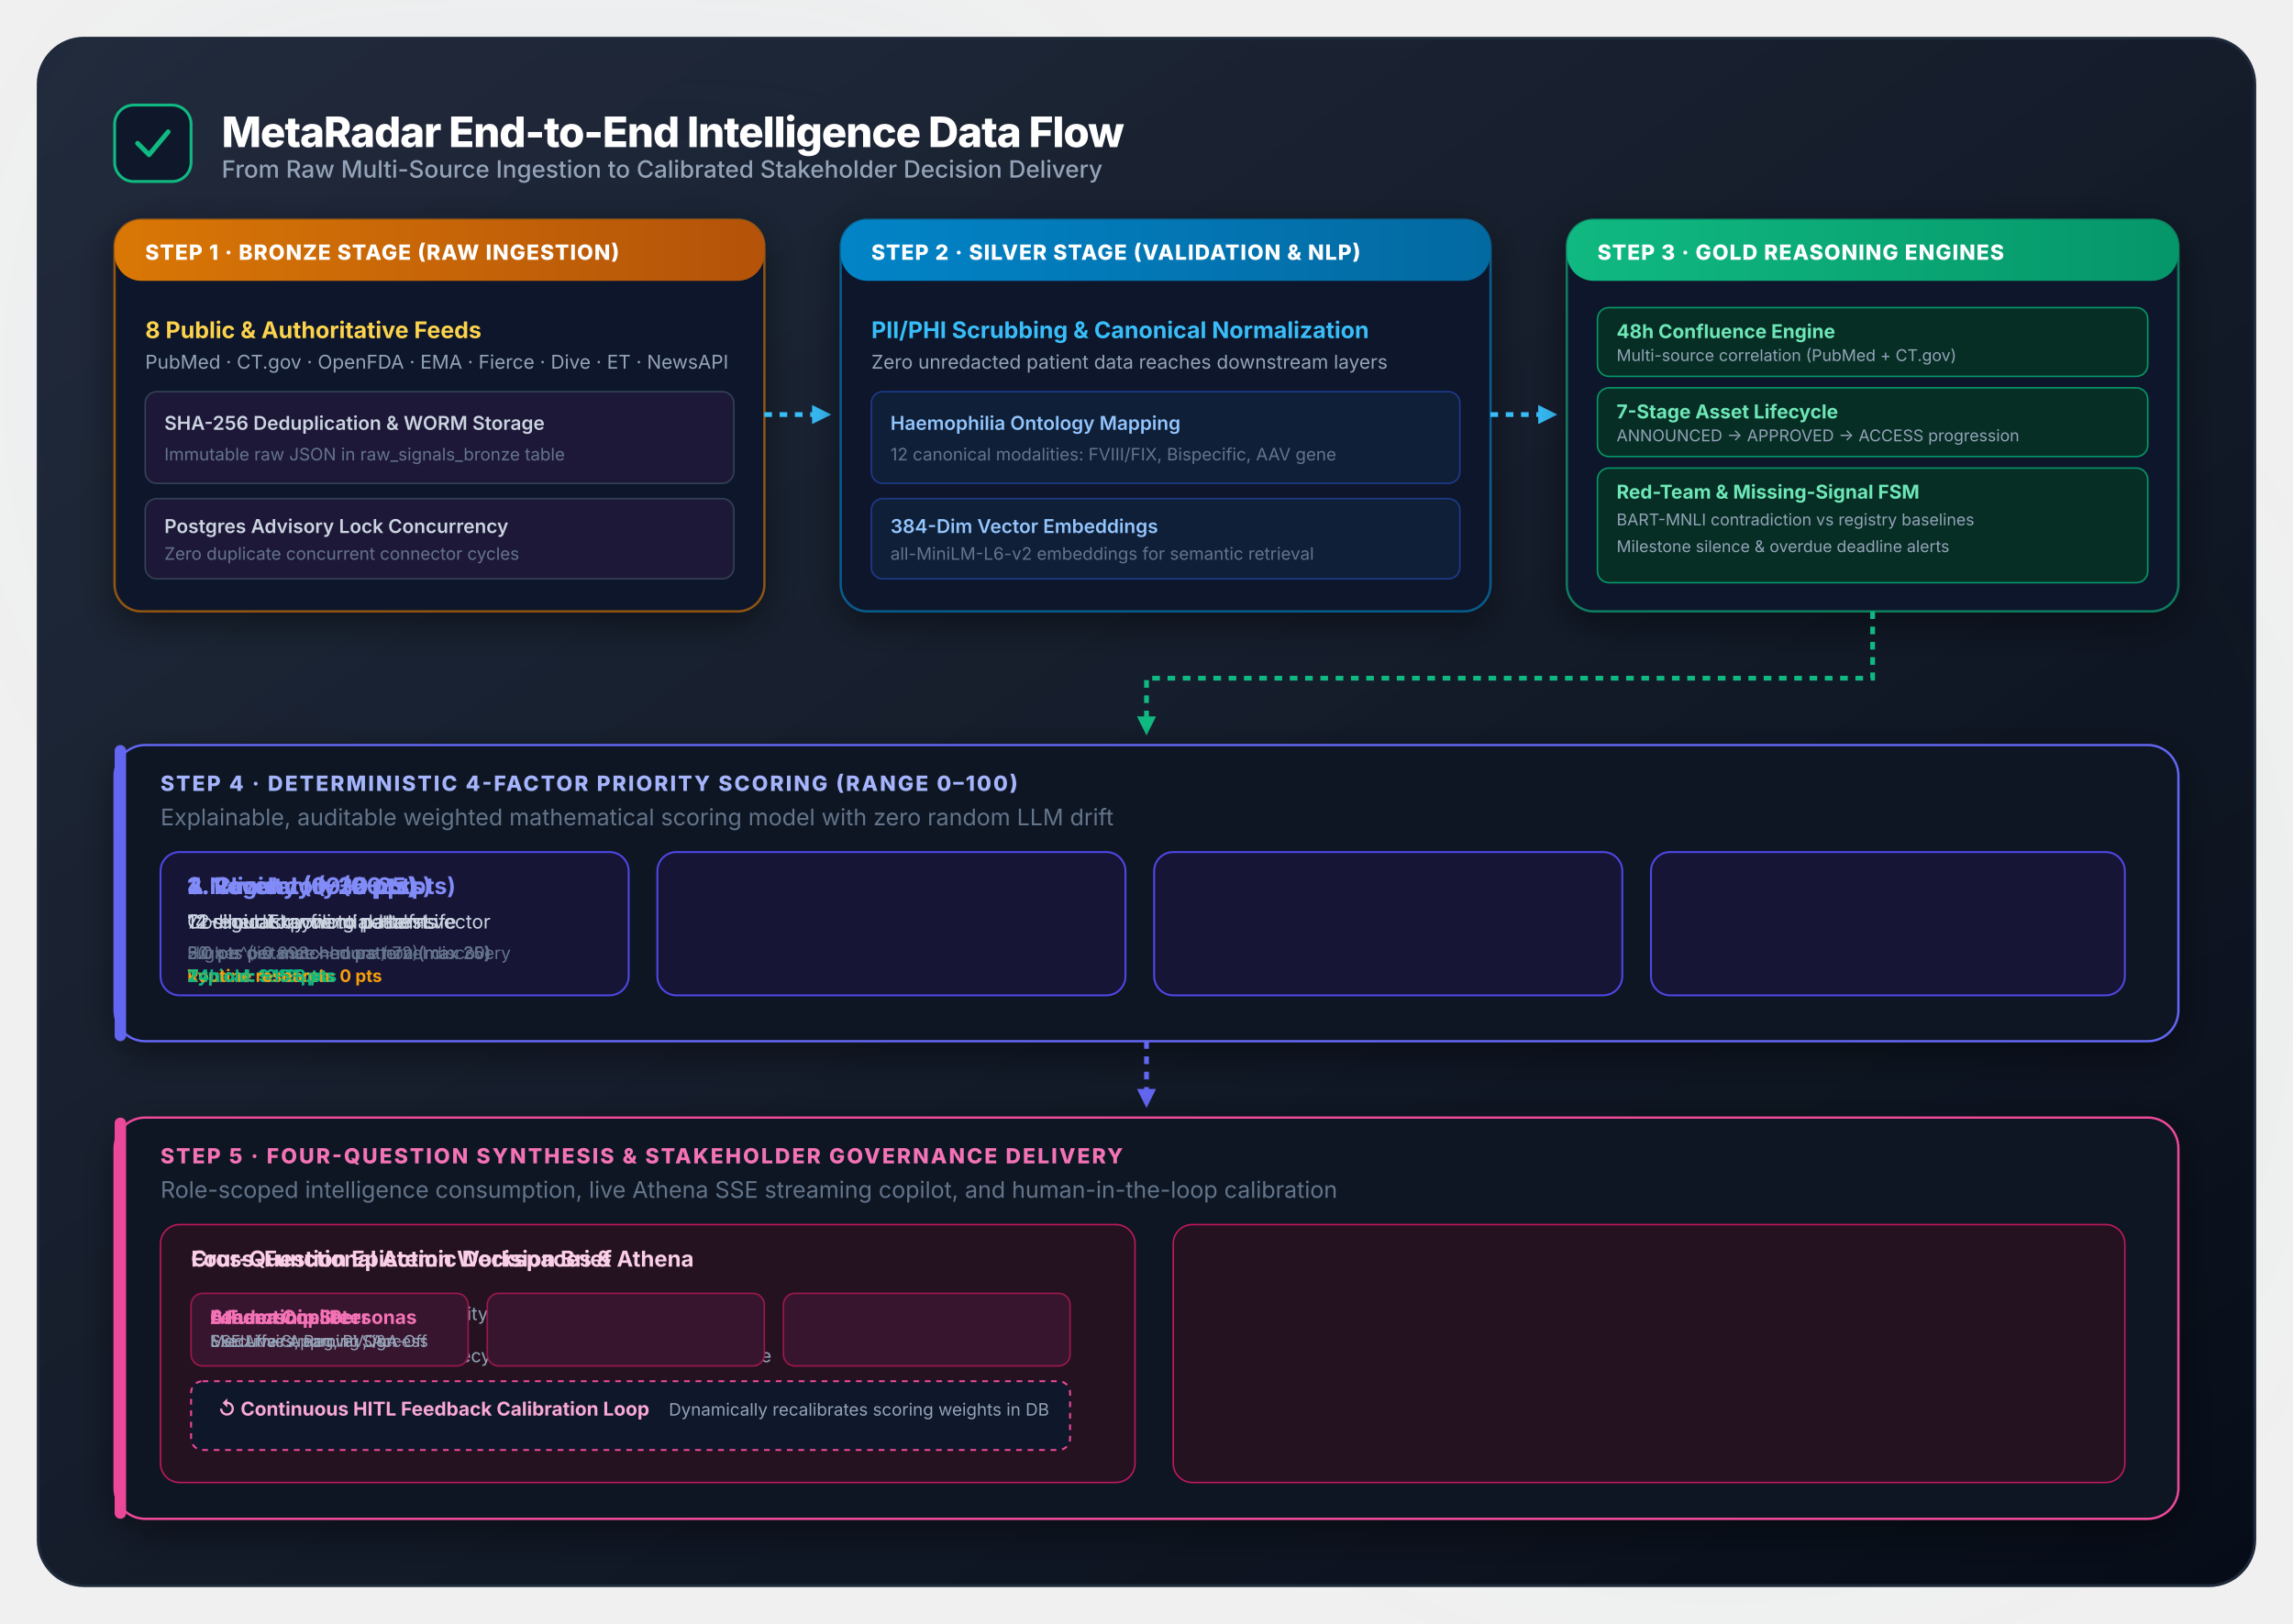
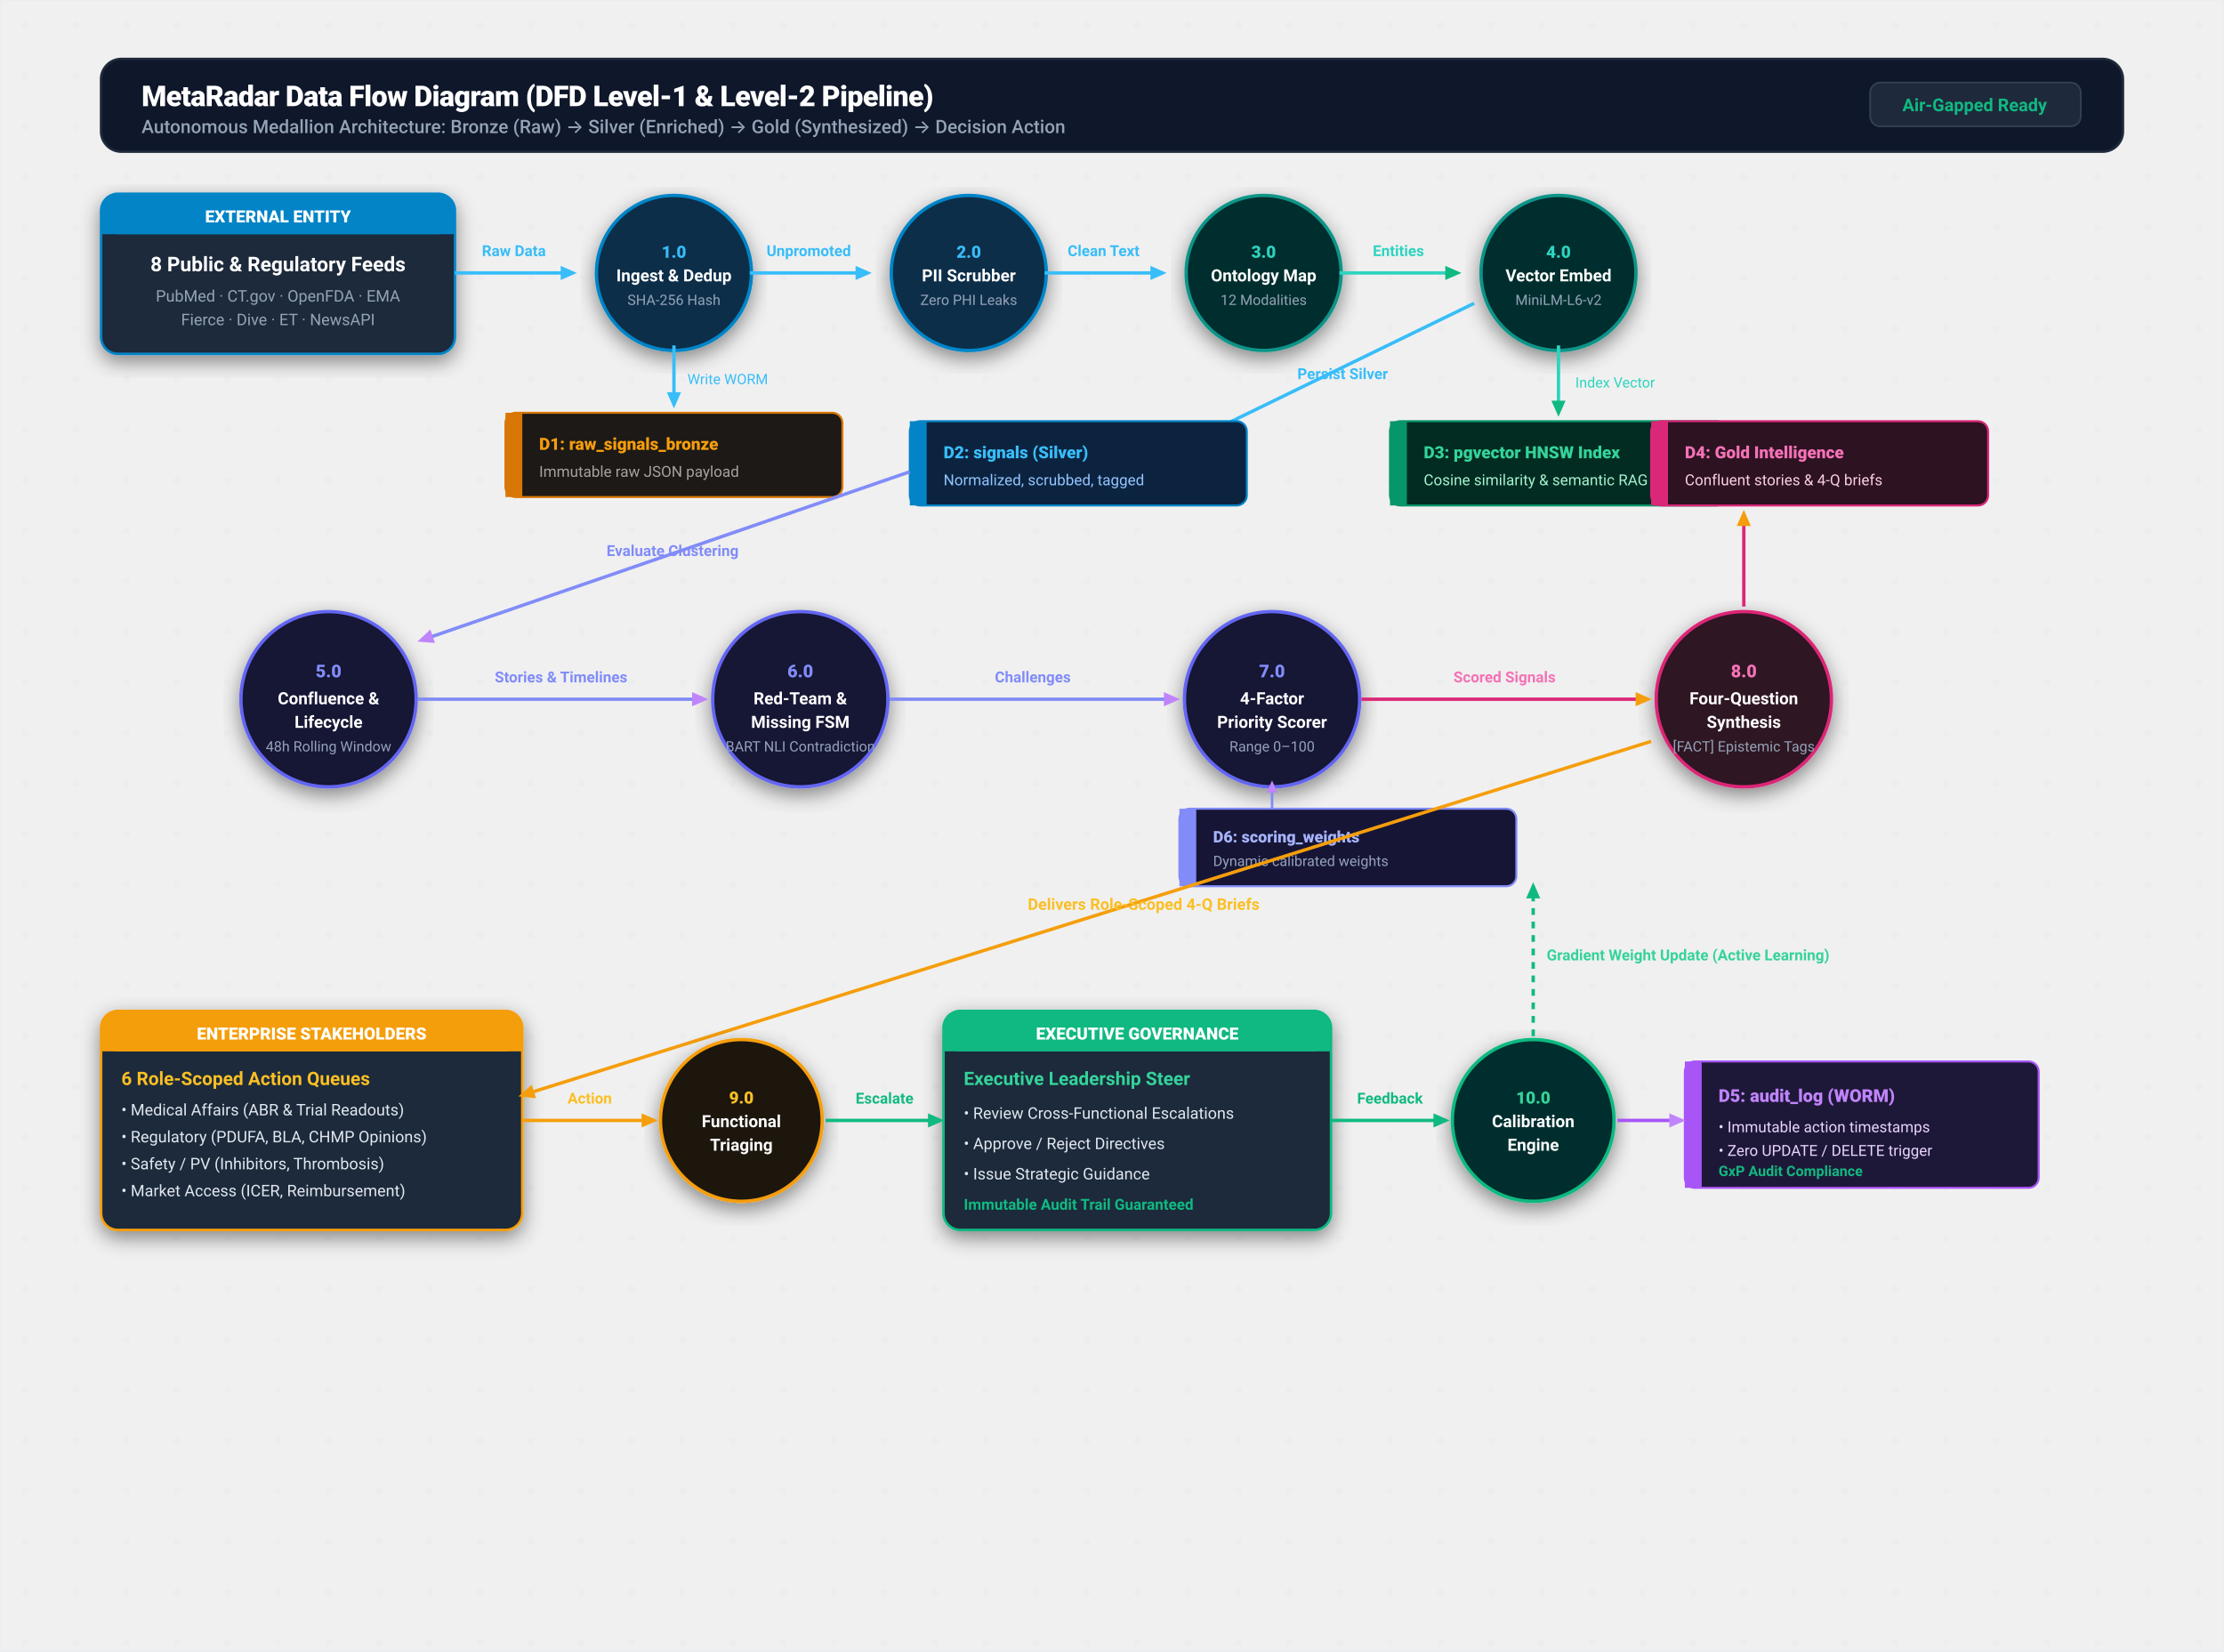
- <svg xmlns="http://www.w3.org/2000/svg" viewBox="0 0 1200 850" width="100%" height="100%" style="background:#070d18; font-family:'Plus Jakarta Sans', system-ui, -apple-system, sans-serif;">
+ <svg xmlns="http://www.w3.org/2000/svg" viewBox="0 0 1320 980" width="100%" height="100%" style="background:#090f1d; font-family:'Plus Jakarta Sans', -apple-system, BlinkMacSystemFont, 'Segoe UI', Roboto, sans-serif;">
  <defs>
-     <linearGradient id="dfBg" x1="0%" y1="0%" x2="100%" y2="100%">
-       <stop offset="0%" stop-color="#0b1528" stop-opacity="0.9" />
-       <stop offset="100%" stop-color="#070d18" stop-opacity="1" />
-     </linearGradient>
-     <linearGradient id="bronzeGrad" x1="0%" y1="0%" x2="100%" y2="0%">
-       <stop offset="0%" stop-color="#d97706" />
-       <stop offset="100%" stop-color="#b45309" />
-     </linearGradient>
-     <linearGradient id="silverGrad" x1="0%" y1="0%" x2="100%" y2="0%">
-       <stop offset="0%" stop-color="#0284c7" />
-       <stop offset="100%" stop-color="#0369a1" />
-     </linearGradient>
-     <linearGradient id="goldGrad" x1="0%" y1="0%" x2="100%" y2="0%">
-       <stop offset="0%" stop-color="#10b981" />
-       <stop offset="100%" stop-color="#059669" />
-     </linearGradient>
-     <filter id="shadow" x="-10%" y="-10%" width="120%" height="125%">
-       <feDropShadow dx="0" dy="6" stdDeviation="10" flood-color="#000000" flood-opacity="0.45" />
+     <marker id="df-arrow-blue" viewBox="0 0 10 10" refX="6" refY="5" markerWidth="6" markerHeight="6" orient="auto-start-reverse">
+       <path d="M 0 1.5 L 8 5 L 0 8.5 z" fill="#38bdf8" />
+     </marker>
+     <marker id="df-arrow-green" viewBox="0 0 10 10" refX="6" refY="5" markerWidth="6" markerHeight="6" orient="auto-start-reverse">
+       <path d="M 0 1.5 L 8 5 L 0 8.5 z" fill="#10b981" />
+     </marker>
+     <marker id="df-arrow-amber" viewBox="0 0 10 10" refX="6" refY="5" markerWidth="6" markerHeight="6" orient="auto-start-reverse">
+       <path d="M 0 1.5 L 8 5 L 0 8.5 z" fill="#f59e0b" />
+     </marker>
+     <marker id="df-arrow-purple" viewBox="0 0 10 10" refX="6" refY="5" markerWidth="6" markerHeight="6" orient="auto-start-reverse">
+       <path d="M 0 1.5 L 8 5 L 0 8.5 z" fill="#c084fc" />
+     </marker>
+     <filter id="nodeShadow" x="-10%" y="-10%" width="120%" height="125%">
+       <feDropShadow dx="0" dy="4" stdDeviation="6" flood-color="#000000" flood-opacity="0.45" />
    </filter>
  </defs>
-   <circle cx="300" cy="200" r="250" fill="#0284c7" opacity="0.04" filter="blur(60px)" />
-   <circle cx="900" cy="500" r="280" fill="#10b981" opacity="0.04" filter="blur(70px)" />
-   <rect x="20" y="20" width="1160" height="810" rx="24" fill="url(#dfBg)" stroke="#1e293b" stroke-width="1.5" />
-   <g transform="translate(60, 55)">
-     <rect x="0" y="0" width="40" height="40" rx="10" fill="#0f172a" stroke="#10b981" stroke-width="1.5" />
-     <path d="M 12 20 L 18 26 L 28 14" stroke="#10b981" stroke-width="2.5" fill="none" stroke-linecap="round" stroke-linejoin="round" />
-     <text x="56" y="22" fill="#ffffff" font-size="22" font-weight="800" letter-spacing="-0.5">MetaRadar End-to-End Intelligence Data Flow</text>
-     <text x="56" y="38" fill="#94a3b8" font-size="12.5" font-weight="500">From Raw Multi-Source Ingestion to Calibrated Stakeholder Decision Delivery</text>
+   <g opacity="0.05" stroke="#94a3b8" stroke-width="1">
+     <pattern id="dfGrid" width="30" height="30" patternUnits="userSpaceOnUse">
+       <circle cx="15" cy="15" r="1.5" fill="#94a3b8" />
+     </pattern>
+     <rect width="1320" height="980" fill="url(#dfGrid)" />
+   </g>
+   <g transform="translate(60, 35)">
+     <rect x="0" y="0" width="1200" height="55" rx="12" fill="#0f172a" stroke="#1e293b" stroke-width="1.5" />
+     <text x="24" y="28" fill="#ffffff" font-size="17" font-weight="800" letter-spacing="-0.3">MetaRadar Data Flow Diagram (DFD Level-1 &amp; Level-2 Pipeline)</text>
+     <text x="24" y="44" fill="#94a3b8" font-size="11" font-weight="500">Autonomous Medallion Architecture: Bronze (Raw) → Silver (Enriched) → Gold (Synthesized) → Decision Action</text>
+     <rect x="1050" y="14" width="125" height="26" rx="6" fill="#1e293b" stroke="#334155" />
+     <text x="1112" y="31" fill="#10b981" font-size="10.5" font-weight="700" text-anchor="middle">Air-Gapped Ready</text>
  </g>
  <g transform="translate(60, 115)">
-     <rect x="0" y="0" width="340" height="205" rx="14" fill="#0f172a" stroke="#d97706" stroke-width="1.2" stroke-opacity="0.6" filter="url(#shadow)" />
-     <rect x="0" y="0" width="340" height="32" rx="14" fill="url(#bronzeGrad)" />
-     <text x="16" y="21" fill="#ffffff" font-size="11" font-weight="800" letter-spacing="0.5">STEP 1 · BRONZE STAGE (RAW INGESTION)</text>
-     <g transform="translate(16, 46)">
-       <text x="0" y="16" fill="#fcd34d" font-size="12" font-weight="700">8 Public &amp; Authoritative Feeds</text>
-       <text x="0" y="32" fill="#94a3b8" font-size="10">PubMed · CT.gov · OpenFDA · EMA · Fierce · Dive · ET · NewsAPI</text>
-       <rect x="0" y="44" width="308" height="48" rx="6" fill="#1e1838" stroke="#334155" stroke-width="0.8" />
-       <text x="10" y="64" fill="#cbd5e1" font-size="10" font-weight="600">SHA-256 Deduplication &amp; WORM Storage</text>
-       <text x="10" y="80" fill="#64748b" font-size="9">Immutable raw JSON in raw_signals_bronze table</text>
-       <rect x="0" y="100" width="308" height="42" rx="6" fill="#1e1838" stroke="#334155" stroke-width="0.8" />
-       <text x="10" y="118" fill="#cbd5e1" font-size="10" font-weight="600">Postgres Advisory Lock Concurrency</text>
-       <text x="10" y="132" fill="#64748b" font-size="9">Zero duplicate concurrent connector cycles</text>
-     </g>
-   </g>
-   <path d="M 400 217 L 430 217" stroke="#38bdf8" stroke-width="2.5" stroke-dasharray="4 4" />
-   <polygon points="435,217 425,212 425,222" fill="#38bdf8" />
-   <g transform="translate(440, 115)">
-     <rect x="0" y="0" width="340" height="205" rx="14" fill="#0f172a" stroke="#0284c7" stroke-width="1.2" stroke-opacity="0.6" filter="url(#shadow)" />
-     <rect x="0" y="0" width="340" height="32" rx="14" fill="url(#silverGrad)" />
-     <text x="16" y="21" fill="#ffffff" font-size="11" font-weight="800" letter-spacing="0.5">STEP 2 · SILVER STAGE (VALIDATION &amp; NLP)</text>
-     <g transform="translate(16, 46)">
-       <text x="0" y="16" fill="#38bdf8" font-size="12" font-weight="700">PII/PHI Scrubbing &amp; Canonical Normalization</text>
-       <text x="0" y="32" fill="#94a3b8" font-size="10">Zero unredacted patient data reaches downstream layers</text>
-       <rect x="0" y="44" width="308" height="48" rx="6" fill="#0f1f38" stroke="#1e3a8a" stroke-width="0.8" />
-       <text x="10" y="64" fill="#93c5fd" font-size="10" font-weight="600">Haemophilia Ontology Mapping</text>
-       <text x="10" y="80" fill="#64748b" font-size="9">12 canonical modalities: FVIII/FIX, Bispecific, AAV gene</text>
-       <rect x="0" y="100" width="308" height="42" rx="6" fill="#0f1f38" stroke="#1e3a8a" stroke-width="0.8" />
-       <text x="10" y="118" fill="#93c5fd" font-size="10" font-weight="600">384-Dim Vector Embeddings</text>
-       <text x="10" y="132" fill="#64748b" font-size="9">all-MiniLM-L6-v2 embeddings for semantic retrieval</text>
-     </g>
-   </g>
-   <path d="M 780 217 L 810 217" stroke="#38bdf8" stroke-width="2.5" stroke-dasharray="4 4" />
-   <polygon points="815,217 805,212 805,222" fill="#38bdf8" />
-   <g transform="translate(820, 115)">
-     <rect x="0" y="0" width="320" height="205" rx="14" fill="#0f172a" stroke="#10b981" stroke-width="1.2" stroke-opacity="0.6" filter="url(#shadow)" />
-     <rect x="0" y="0" width="320" height="32" rx="14" fill="url(#goldGrad)" />
-     <text x="16" y="21" fill="#ffffff" font-size="11" font-weight="800" letter-spacing="0.5">STEP 3 · GOLD REASONING ENGINES</text>
-     <g transform="translate(16, 46)">
-       <rect x="0" y="0" width="288" height="36" rx="6" fill="#062e24" stroke="#059669" stroke-width="0.8" />
-       <text x="10" y="16" fill="#6ee7b7" font-size="10" font-weight="700">48h Confluence Engine</text>
-       <text x="10" y="28" fill="#94a3b8" font-size="8.5">Multi-source correlation (PubMed + CT.gov)</text>
-       <rect x="0" y="42" width="288" height="36" rx="6" fill="#062e24" stroke="#059669" stroke-width="0.8" />
-       <text x="10" y="58" fill="#6ee7b7" font-size="10" font-weight="700">7-Stage Asset Lifecycle</text>
-       <text x="10" y="70" fill="#94a3b8" font-size="8.5">ANNOUNCED → APPROVED → ACCESS progression</text>
-       <rect x="0" y="84" width="288" height="60" rx="6" fill="#062e24" stroke="#059669" stroke-width="0.8" />
-       <text x="10" y="100" fill="#6ee7b7" font-size="10" font-weight="700">Red-Team &amp; Missing-Signal FSM</text>
-       <text x="10" y="114" fill="#94a3b8" font-size="8.5">BART-MNLI contradiction vs registry baselines</text>
-       <text x="10" y="128" fill="#94a3b8" font-size="8.5">Milestone silence &amp; overdue deadline alerts</text>
-     </g>
-   </g>
-   <path d="M 980 320 L 980 355 L 600 355 L 600 380" stroke="#10b981" stroke-width="2.5" stroke-dasharray="4 4" fill="none" />
-   <polygon points="600,385 595,375 605,375" fill="#10b981" />
-   <g transform="translate(60, 390)">
-     <rect x="0" y="0" width="1080" height="155" rx="16" fill="#0b1324" stroke="#6366f1" stroke-width="1.2" filter="url(#shadow)" />
-     <rect x="0" y="0" width="6" height="155" rx="3" fill="#6366f1" />
-     <text x="24" y="24" fill="#a5b4fc" font-size="11" font-weight="800" letter-spacing="1">STEP 4 · DETERMINISTIC 4-FACTOR PRIORITY SCORING (RANGE 0–100)</text>
-     <text x="24" y="42" fill="#64748b" font-size="12">Explainable, auditable weighted mathematical scoring model with zero random LLM drift</text>
-     <g transform="translate(24, 56)">
-       <rect x="0" y="0" width="245" height="75" rx="10" fill="#171536" stroke="#4f46e5" stroke-width="1" />
-       <text x="14" y="22" fill="#818cf8" font-size="12" font-weight="700">1. Novelty (0–25 pts)</text>
-       <text x="14" y="40" fill="#cbd5e1" font-size="10">Cosine distance to nearest vector</text>
-       <text x="14" y="56" fill="#64748b" font-size="9">Higher distance = more novel discovery</text>
-       <text x="14" y="68" fill="#10b981" font-size="9" font-weight="700">Typical: 12–15 pts</text>
-       <rect x="260" y="0" width="245" height="75" rx="10" fill="#171536" stroke="#4f46e5" stroke-width="1" />
-       <text x="14" y="22" fill="#818cf8" font-size="12" font-weight="700">2. Clinical (0–30 pts)</text>
-       <text x="14" y="40" fill="#cbd5e1" font-size="10">12 clinical keyword patterns</text>
-       <text x="14" y="56" fill="#64748b" font-size="9">3.0 pts per matched pattern (max 30)</text>
-       <text x="14" y="68" fill="#10b981" font-size="9" font-weight="700">Typical: 9–18 pts</text>
-       <rect x="520" y="0" width="245" height="75" rx="10" fill="#171536" stroke="#4f46e5" stroke-width="1" />
-       <text x="14" y="22" fill="#818cf8" font-size="12" font-weight="700">3. Regulatory (0–25 pts)</text>
-       <text x="14" y="40" fill="#cbd5e1" font-size="10">14 regulatory filing patterns</text>
-       <text x="14" y="56" fill="#64748b" font-size="9">5.0 pts per matched pattern (max 25)</text>
-       <text x="14" y="68" fill="#f59e0b" font-size="9" font-weight="700">Routine research: 0 pts</text>
-       <rect x="780" y="0" width="248" height="75" rx="10" fill="#171536" stroke="#4f46e5" stroke-width="1" />
-       <text x="14" y="22" fill="#818cf8" font-size="12" font-weight="700">4. Recency (0–20 pts)</text>
-       <text x="14" y="40" fill="#cbd5e1" font-size="10">72-Hour Exponential Half-Life</text>
-       <text x="14" y="56" fill="#64748b" font-size="9">20 × e^(-0.693 × hours / 72)</text>
-       <text x="14" y="68" fill="#10b981" font-size="9" font-weight="700">24h old: ~15.8 pts</text>
-     </g>
-   </g>
-   <path d="M 600 545 L 600 575" stroke="#6366f1" stroke-width="2.5" stroke-dasharray="4 4" />
-   <polygon points="600,580 595,570 605,570" fill="#6366f1" />
-   <g transform="translate(60, 585)">
-     <rect x="0" y="0" width="1080" height="210" rx="16" fill="#0b1324" stroke="#ec4899" stroke-width="1.2" filter="url(#shadow)" />
-     <rect x="0" y="0" width="6" height="210" rx="3" fill="#ec4899" />
-     <text x="24" y="24" fill="#f472b6" font-size="11" font-weight="800" letter-spacing="1">STEP 5 · FOUR-QUESTION SYNTHESIS &amp; STAKEHOLDER GOVERNANCE DELIVERY</text>
-     <text x="24" y="42" fill="#64748b" font-size="12">Role-scoped intelligence consumption, live Athena SSE streaming copilot, and human-in-the-loop calibration</text>
-     <g transform="translate(24, 56)">
-       <rect x="0" y="0" width="510" height="135" rx="10" fill="#241220" stroke="#be185d" stroke-width="0.8" />
-       <text x="16" y="22" fill="#fbcfe8" font-size="11.5" font-weight="700">Four-Question Epistemic Decision Brief</text>
-       <g transform="translate(16, 34)">
-         <text x="0" y="16" fill="#e2e8f0" font-size="10.5" font-weight="600">Q1. What changed?</text>
-         <text x="130" y="16" fill="#94a3b8" font-size="9.5">Entity / Event Extraction + Confluence</text>
-         <text x="0" y="38" fill="#e2e8f0" font-size="10.5" font-weight="600">Q2. Why it matters?</text>
-         <text x="130" y="38" fill="#94a3b8" font-size="9.5">Lifecycle Stage + Red-Team Challenge</text>
-         <text x="0" y="60" fill="#e2e8f0" font-size="10.5" font-weight="600">Q3. Who should review?</text>
-         <text x="130" y="60" fill="#94a3b8" font-size="9.5">Stakeholder Calibration &amp; Matrix Routing</text>
-         <text x="0" y="82" fill="#e2e8f0" font-size="10.5" font-weight="600">Q4. Suggested action?</text>
-         <text x="130" y="82" fill="#94a3b8" font-size="9.5">Missing-Signal + Human-in-the-Loop Gate</text>
-       </g>
-       <rect x="530" y="0" width="498" height="135" rx="10" fill="#241220" stroke="#be185d" stroke-width="0.8" />
-       <text x="16" y="22" fill="#fbcfe8" font-size="11.5" font-weight="700">Cross-Functional Action Workspaces &amp; Athena</text>
-       <g transform="translate(16, 36)">
-         <rect x="0" y="0" width="145" height="38" rx="6" fill="#38152e" stroke="#9d174d" stroke-width="0.8" />
-         <text x="10" y="16" fill="#f472b6" font-size="10" font-weight="700">6 Functional Personas</text>
-         <text x="10" y="28" fill="#94a3b8" font-size="8.5">MedAffairs, Reg, PV, Access</text>
-         <rect x="155" y="0" width="145" height="38" rx="6" fill="#38152e" stroke="#9d174d" stroke-width="0.8" />
-         <text x="10" y="16" fill="#f472b6" font-size="10" font-weight="700">Leadership Steer</text>
-         <text x="10" y="28" fill="#94a3b8" font-size="8.5">Executive Approval Sign-Off</text>
-         <rect x="310" y="0" width="150" height="38" rx="6" fill="#38152e" stroke="#9d174d" stroke-width="0.8" />
-         <text x="10" y="16" fill="#f472b6" font-size="10" font-weight="700">Athena Copilot</text>
-         <text x="10" y="28" fill="#94a3b8" font-size="8.5">SSE Live Streaming Q&amp;A</text>
-         <rect x="0" y="46" width="460" height="36" rx="6" fill="#0f172a" stroke="#ec4899" stroke-width="1" stroke-dasharray="3 3" />
-         <text x="14" y="64" fill="#f9a8d4" font-size="10" font-weight="700">↺ Continuous HITL Feedback Calibration Loop</text>
-         <text x="250" y="64" fill="#94a3b8" font-size="9">Dynamically recalibrates scoring weights in DB</text>
-       </g>
-     </g>
-   </g>
+     <rect width="210" height="95" rx="10" fill="#1e293b" stroke="#0284c7" stroke-width="1.5" filter="url(#nodeShadow)" />
+     <rect width="210" height="24" rx="10" fill="#0284c7" />
+     <rect y="12" width="210" height="12" fill="#0284c7" />
+     <text x="105" y="17" fill="#ffffff" font-size="10" font-weight="800" text-anchor="middle">EXTERNAL ENTITY</text>
+     <text x="105" y="46" fill="#ffffff" font-size="12" font-weight="700" text-anchor="middle">8 Public &amp; Regulatory Feeds</text>
+     <text x="105" y="64" fill="#94a3b8" font-size="9.5" text-anchor="middle">PubMed · CT.gov · OpenFDA · EMA</text>
+     <text x="105" y="78" fill="#94a3b8" font-size="9.5" text-anchor="middle">Fierce · Dive · ET · NewsAPI</text>
+   </g>
+   <path d="M 270 162 L 340 162" stroke="#38bdf8" stroke-width="2" marker-end="url(#df-arrow-blue)" />
+   <text x="305" y="152" fill="#38bdf8" font-size="9" font-weight="700" text-anchor="middle">Raw Data</text>
+   <g transform="translate(350, 115)">
+     <circle cx="50" cy="47" r="46" fill="#082f49" stroke="#0284c7" stroke-width="2" filter="url(#nodeShadow)" />
+     <text x="50" y="38" fill="#38bdf8" font-size="10" font-weight="800" text-anchor="middle">1.0</text>
+     <text x="50" y="52" fill="#ffffff" font-size="10" font-weight="700" text-anchor="middle">Ingest &amp; Dedup</text>
+     <text x="50" y="66" fill="#94a3b8" font-size="8.5" text-anchor="middle">SHA-256 Hash</text>
+   </g>
+   <path d="M 400 205 L 400 240" stroke="#38bdf8" stroke-width="2" marker-end="url(#df-arrow-blue)" />
+   <text x="408" y="228" fill="#38bdf8" font-size="8.5">Write WORM</text>
+   <g transform="translate(300, 245)">
+     <rect width="200" height="50" rx="6" fill="#1c1917" stroke="#d97706" stroke-width="1.2" />
+     <path d="M 0 0 L 10 0 L 10 50 L 0 50 Z" fill="#d97706" />
+     <text x="20" y="22" fill="#f59e0b" font-size="10" font-weight="800">D1: raw_signals_bronze</text>
+     <text x="20" y="38" fill="#a8a29e" font-size="9">Immutable raw JSON payload</text>
+   </g>
+   <path d="M 445 162 L 515 162" stroke="#38bdf8" stroke-width="2" marker-end="url(#df-arrow-blue)" />
+   <text x="480" y="152" fill="#38bdf8" font-size="9" font-weight="700" text-anchor="middle">Unpromoted</text>
+   <g transform="translate(525, 115)">
+     <circle cx="50" cy="47" r="46" fill="#082f49" stroke="#0284c7" stroke-width="2" filter="url(#nodeShadow)" />
+     <text x="50" y="38" fill="#38bdf8" font-size="10" font-weight="800" text-anchor="middle">2.0</text>
+     <text x="50" y="52" fill="#ffffff" font-size="10" font-weight="700" text-anchor="middle">PII Scrubber</text>
+     <text x="50" y="66" fill="#94a3b8" font-size="8.5" text-anchor="middle">Zero PHI Leaks</text>
+   </g>
+   <path d="M 620 162 L 690 162" stroke="#38bdf8" stroke-width="2" marker-end="url(#df-arrow-blue)" />
+   <text x="655" y="152" fill="#38bdf8" font-size="9" font-weight="700" text-anchor="middle">Clean Text</text>
+   <g transform="translate(700, 115)">
+     <circle cx="50" cy="47" r="46" fill="#042f2e" stroke="#0d9488" stroke-width="2" filter="url(#nodeShadow)" />
+     <text x="50" y="38" fill="#2dd4bf" font-size="10" font-weight="800" text-anchor="middle">3.0</text>
+     <text x="50" y="52" fill="#ffffff" font-size="10" font-weight="700" text-anchor="middle">Ontology Map</text>
+     <text x="50" y="66" fill="#94a3b8" font-size="8.5" text-anchor="middle">12 Modalities</text>
+   </g>
+   <path d="M 795 162 L 865 162" stroke="#2dd4bf" stroke-width="2" marker-end="url(#df-arrow-green)" />
+   <text x="830" y="152" fill="#2dd4bf" font-size="9" font-weight="700" text-anchor="middle">Entities</text>
+   <g transform="translate(875, 115)">
+     <circle cx="50" cy="47" r="46" fill="#042f2e" stroke="#0d9488" stroke-width="2" filter="url(#nodeShadow)" />
+     <text x="50" y="38" fill="#2dd4bf" font-size="10" font-weight="800" text-anchor="middle">4.0</text>
+     <text x="50" y="52" fill="#ffffff" font-size="10" font-weight="700" text-anchor="middle">Vector Embed</text>
+     <text x="50" y="66" fill="#94a3b8" font-size="8.5" text-anchor="middle">MiniLM-L6-v2</text>
+   </g>
+   <path d="M 925 205 L 925 245" stroke="#2dd4bf" stroke-width="2" marker-end="url(#df-arrow-green)" />
+   <text x="935" y="230" fill="#2dd4bf" font-size="8.5">Index Vector</text>
+   <g transform="translate(825, 250)">
+     <rect width="200" height="50" rx="6" fill="#022c22" stroke="#059669" stroke-width="1.2" />
+     <path d="M 0 0 L 10 0 L 10 50 L 0 50 Z" fill="#059669" />
+     <text x="20" y="22" fill="#34d399" font-size="10" font-weight="800">D3: pgvector HNSW Index</text>
+     <text x="20" y="38" fill="#a7f3d0" font-size="9">Cosine similarity &amp; semantic RAG</text>
+   </g>
+   <path d="M 875 180 L 690 270" stroke="#38bdf8" stroke-width="2" marker-end="url(#df-arrow-blue)" />
+   <text x="770" y="225" fill="#38bdf8" font-size="9" font-weight="700">Persist Silver</text>
+   <g transform="translate(540, 250)">
+     <rect width="200" height="50" rx="6" fill="#0c2340" stroke="#0284c7" stroke-width="1.2" />
+     <path d="M 0 0 L 10 0 L 10 50 L 0 50 Z" fill="#0284c7" />
+     <text x="20" y="22" fill="#38bdf8" font-size="10" font-weight="800">D2: signals (Silver)</text>
+     <text x="20" y="38" fill="#93c5fd" font-size="9">Normalized, scrubbed, tagged</text>
+   </g>
+   <g transform="translate(140, 360)">
+     <circle cx="55" cy="55" r="52" fill="#171536" stroke="#6366f1" stroke-width="2" filter="url(#nodeShadow)" />
+     <text x="55" y="42" fill="#818cf8" font-size="10.5" font-weight="800" text-anchor="middle">5.0</text>
+     <text x="55" y="58" fill="#ffffff" font-size="10" font-weight="700" text-anchor="middle">Confluence &amp;</text>
+     <text x="55" y="72" fill="#ffffff" font-size="10" font-weight="700" text-anchor="middle">Lifecycle</text>
+     <text x="55" y="86" fill="#94a3b8" font-size="8.5" text-anchor="middle">48h Rolling Window</text>
+   </g>
+   <path d="M 540 280 L 250 380" stroke="#818cf8" stroke-width="2" marker-end="url(#df-arrow-purple)" />
+   <text x="360" y="330" fill="#818cf8" font-size="9" font-weight="700">Evaluate Clustering</text>
+   <g transform="translate(420, 360)">
+     <circle cx="55" cy="55" r="52" fill="#171536" stroke="#6366f1" stroke-width="2" filter="url(#nodeShadow)" />
+     <text x="55" y="42" fill="#818cf8" font-size="10.5" font-weight="800" text-anchor="middle">6.0</text>
+     <text x="55" y="58" fill="#ffffff" font-size="10" font-weight="700" text-anchor="middle">Red-Team &amp;</text>
+     <text x="55" y="72" fill="#ffffff" font-size="10" font-weight="700" text-anchor="middle">Missing FSM</text>
+     <text x="55" y="86" fill="#94a3b8" font-size="8.5" text-anchor="middle">BART NLI Contradiction</text>
+   </g>
+   <path d="M 248 415 L 418 415" stroke="#818cf8" stroke-width="2" marker-end="url(#df-arrow-purple)" />
+   <text x="333" y="405" fill="#818cf8" font-size="9" font-weight="700" text-anchor="middle">Stories &amp; Timelines</text>
+   <g transform="translate(700, 360)">
+     <circle cx="55" cy="55" r="52" fill="#171536" stroke="#6366f1" stroke-width="2" filter="url(#nodeShadow)" />
+     <text x="55" y="42" fill="#818cf8" font-size="10.5" font-weight="800" text-anchor="middle">7.0</text>
+     <text x="55" y="58" fill="#ffffff" font-size="10" font-weight="700" text-anchor="middle">4-Factor</text>
+     <text x="55" y="72" fill="#ffffff" font-size="10" font-weight="700" text-anchor="middle">Priority Scorer</text>
+     <text x="55" y="86" fill="#94a3b8" font-size="8.5" text-anchor="middle">Range 0–100</text>
+   </g>
+   <path d="M 528 415 L 698 415" stroke="#818cf8" stroke-width="2" marker-end="url(#df-arrow-purple)" />
+   <text x="613" y="405" fill="#818cf8" font-size="9" font-weight="700" text-anchor="middle">Challenges</text>
+   <g transform="translate(700, 480)">
+     <rect width="200" height="46" rx="6" fill="#171536" stroke="#818cf8" stroke-width="1.2" />
+     <path d="M 0 0 L 10 0 L 10 46 L 0 46 Z" fill="#818cf8" />
+     <text x="20" y="20" fill="#a5b4fc" font-size="9.5" font-weight="800">D6: scoring_weights</text>
+     <text x="20" y="34" fill="#94a3b8" font-size="8.5">Dynamic calibrated weights</text>
+   </g>
+   <path d="M 755 480 L 755 465" stroke="#818cf8" stroke-width="1.5" marker-end="url(#df-arrow-purple)" />
+   <g transform="translate(980, 360)">
+     <circle cx="55" cy="55" r="52" fill="#2d1222" stroke="#db2777" stroke-width="2" filter="url(#nodeShadow)" />
+     <text x="55" y="42" fill="#f472b6" font-size="10.5" font-weight="800" text-anchor="middle">8.0</text>
+     <text x="55" y="58" fill="#ffffff" font-size="10" font-weight="700" text-anchor="middle">Four-Question</text>
+     <text x="55" y="72" fill="#ffffff" font-size="10" font-weight="700" text-anchor="middle">Synthesis</text>
+     <text x="55" y="86" fill="#94a3b8" font-size="8.5" text-anchor="middle">[FACT] Epistemic Tags</text>
+   </g>
+   <path d="M 808 415 L 978 415" stroke="#db2777" stroke-width="2" marker-end="url(#df-arrow-amber)" />
+   <text x="893" y="405" fill="#f472b6" font-size="9" font-weight="700" text-anchor="middle">Scored Signals</text>
+   <g transform="translate(980, 250)">
+     <rect width="200" height="50" rx="6" fill="#2d1222" stroke="#db2777" stroke-width="1.2" />
+     <path d="M 0 0 L 10 0 L 10 50 L 0 50 Z" fill="#db2777" />
+     <text x="20" y="22" fill="#f472b6" font-size="10" font-weight="800">D4: Gold Intelligence</text>
+     <text x="20" y="38" fill="#fbcfe8" font-size="9">Confluent stories &amp; 4-Q briefs</text>
+   </g>
+   <path d="M 1035 360 L 1035 305" stroke="#db2777" stroke-width="2" marker-end="url(#df-arrow-amber)" />
+   <g transform="translate(60, 600)">
+     <rect width="250" height="130" rx="10" fill="#1e293b" stroke="#f59e0b" stroke-width="1.5" filter="url(#nodeShadow)" />
+     <rect width="250" height="24" rx="10" fill="#f59e0b" />
+     <rect y="12" width="250" height="12" fill="#f59e0b" />
+     <text x="125" y="17" fill="#ffffff" font-size="10" font-weight="800" text-anchor="middle">ENTERPRISE STAKEHOLDERS</text>
+     <text x="12" y="44" fill="#fbbf24" font-size="11" font-weight="700">6 Role-Scoped Action Queues</text>
+     <text x="12" y="62" fill="#e2e8f0" font-size="9.5">• Medical Affairs (ABR &amp; Trial Readouts)</text>
+     <text x="12" y="78" fill="#e2e8f0" font-size="9.5">• Regulatory (PDUFA, BLA, CHMP Opinions)</text>
+     <text x="12" y="94" fill="#e2e8f0" font-size="9.5">• Safety / PV (Inhibitors, Thrombosis)</text>
+     <text x="12" y="110" fill="#e2e8f0" font-size="9.5">• Market Access (ICER, Reimbursement)</text>
+   </g>
+   <path d="M 980 440 L 310 650" stroke="#f59e0b" stroke-width="2" marker-end="url(#df-arrow-amber)" />
+   <text x="610" y="540" fill="#fbbf24" font-size="9.5" font-weight="700">Delivers Role-Scoped 4-Q Briefs</text>
+   <g transform="translate(390, 615)">
+     <circle cx="50" cy="50" r="48" fill="#1f1809" stroke="#f59e0b" stroke-width="2" filter="url(#nodeShadow)" />
+     <text x="50" y="40" fill="#fbbf24" font-size="10" font-weight="800" text-anchor="middle">9.0</text>
+     <text x="50" y="54" fill="#ffffff" font-size="10" font-weight="700" text-anchor="middle">Functional</text>
+     <text x="50" y="68" fill="#ffffff" font-size="10" font-weight="700" text-anchor="middle">Triaging</text>
+   </g>
+   <path d="M 310 665 L 388 665" stroke="#f59e0b" stroke-width="2" marker-end="url(#df-arrow-amber)" />
+   <text x="350" y="655" fill="#fbbf24" font-size="9" font-weight="700" text-anchor="middle">Action</text>
+   <g transform="translate(560, 600)">
+     <rect width="230" height="130" rx="10" fill="#1e293b" stroke="#10b981" stroke-width="1.5" filter="url(#nodeShadow)" />
+     <rect width="230" height="24" rx="10" fill="#10b981" />
+     <rect y="12" width="230" height="12" fill="#10b981" />
+     <text x="115" y="17" fill="#ffffff" font-size="10" font-weight="800" text-anchor="middle">EXECUTIVE GOVERNANCE</text>
+     <text x="12" y="44" fill="#34d399" font-size="11" font-weight="700">Executive Leadership Steer</text>
+     <text x="12" y="64" fill="#e2e8f0" font-size="9.5">• Review Cross-Functional Escalations</text>
+     <text x="12" y="82" fill="#e2e8f0" font-size="9.5">• Approve / Reject Directives</text>
+     <text x="12" y="100" fill="#e2e8f0" font-size="9.5">• Issue Strategic Guidance</text>
+     <text x="12" y="118" fill="#10b981" font-size="9" font-weight="700">Immutable Audit Trail Guaranteed</text>
+   </g>
+   <path d="M 490 665 L 558 665" stroke="#10b981" stroke-width="2" marker-end="url(#df-arrow-green)" />
+   <text x="525" y="655" fill="#10b981" font-size="9" font-weight="700" text-anchor="middle">Escalate</text>
+   <g transform="translate(860, 615)">
+     <circle cx="50" cy="50" r="48" fill="#042f2e" stroke="#10b981" stroke-width="2" filter="url(#nodeShadow)" />
+     <text x="50" y="40" fill="#34d399" font-size="10" font-weight="800" text-anchor="middle">10.0</text>
+     <text x="50" y="54" fill="#ffffff" font-size="10" font-weight="700" text-anchor="middle">Calibration</text>
+     <text x="50" y="68" fill="#ffffff" font-size="10" font-weight="700" text-anchor="middle">Engine</text>
+   </g>
+   <path d="M 790 665 L 858 665" stroke="#10b981" stroke-width="2" marker-end="url(#df-arrow-green)" />
+   <text x="825" y="655" fill="#10b981" font-size="9" font-weight="700" text-anchor="middle">Feedback</text>
+   <g transform="translate(1000, 630)">
+     <rect width="210" height="75" rx="6" fill="#1e1838" stroke="#a855f7" stroke-width="1.2" />
+     <path d="M 0 0 L 10 0 L 10 75 L 0 75 Z" fill="#a855f7" />
+     <text x="20" y="24" fill="#c084fc" font-size="10.5" font-weight="800">D5: audit_log (WORM)</text>
+     <text x="20" y="42" fill="#e9d5ff" font-size="9">• Immutable action timestamps</text>
+     <text x="20" y="56" fill="#e9d5ff" font-size="9">• Zero UPDATE / DELETE trigger</text>
+     <text x="20" y="68" fill="#10b981" font-size="8.5" font-weight="700">GxP Audit Compliance</text>
+   </g>
+   <path d="M 960 665 L 998 665" stroke="#a855f7" stroke-width="2" marker-end="url(#df-arrow-purple)" />
+   <path d="M 910 615 L 910 526" stroke="#10b981" stroke-width="2" stroke-dasharray="4 4" marker-end="url(#df-arrow-green)" />
+   <text x="918" y="570" fill="#34d399" font-size="9" font-weight="700">Gradient Weight Update (Active Learning)</text>
</svg>
